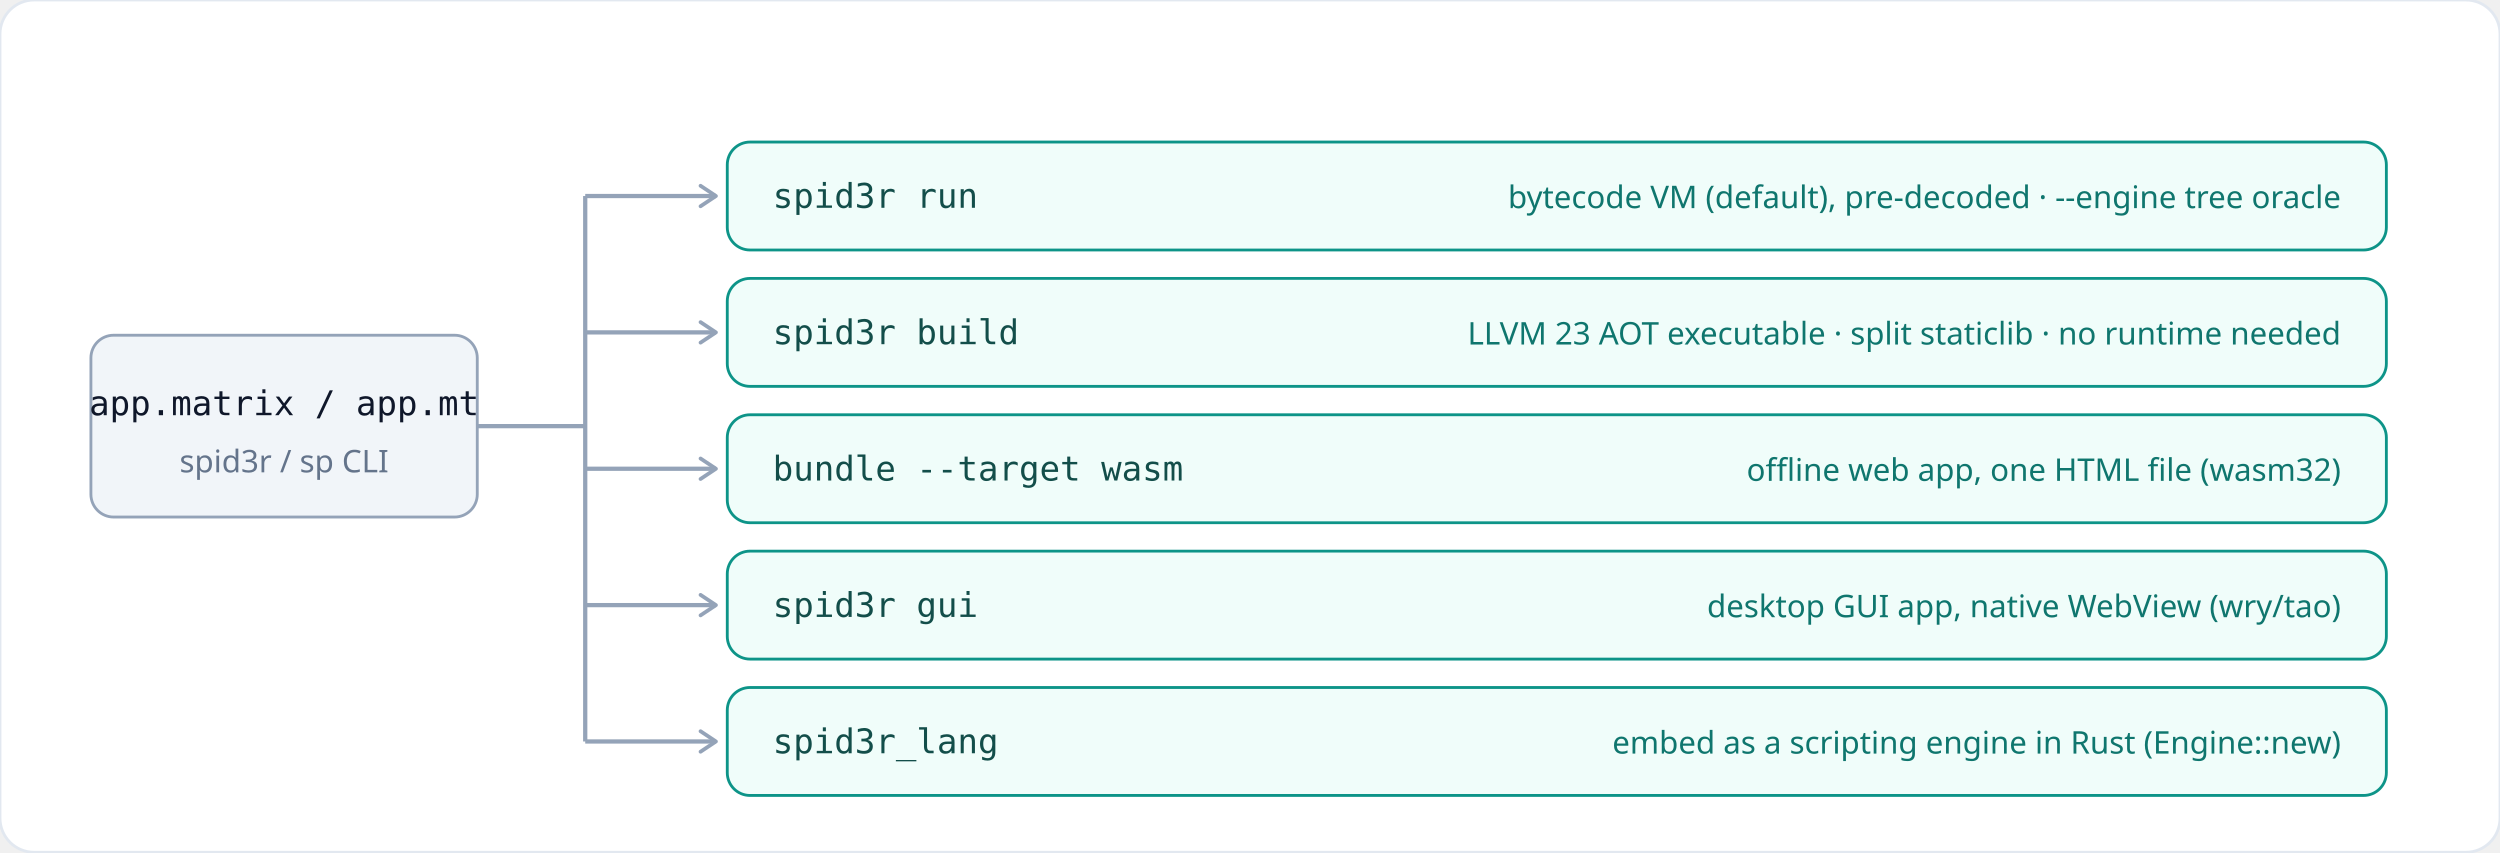
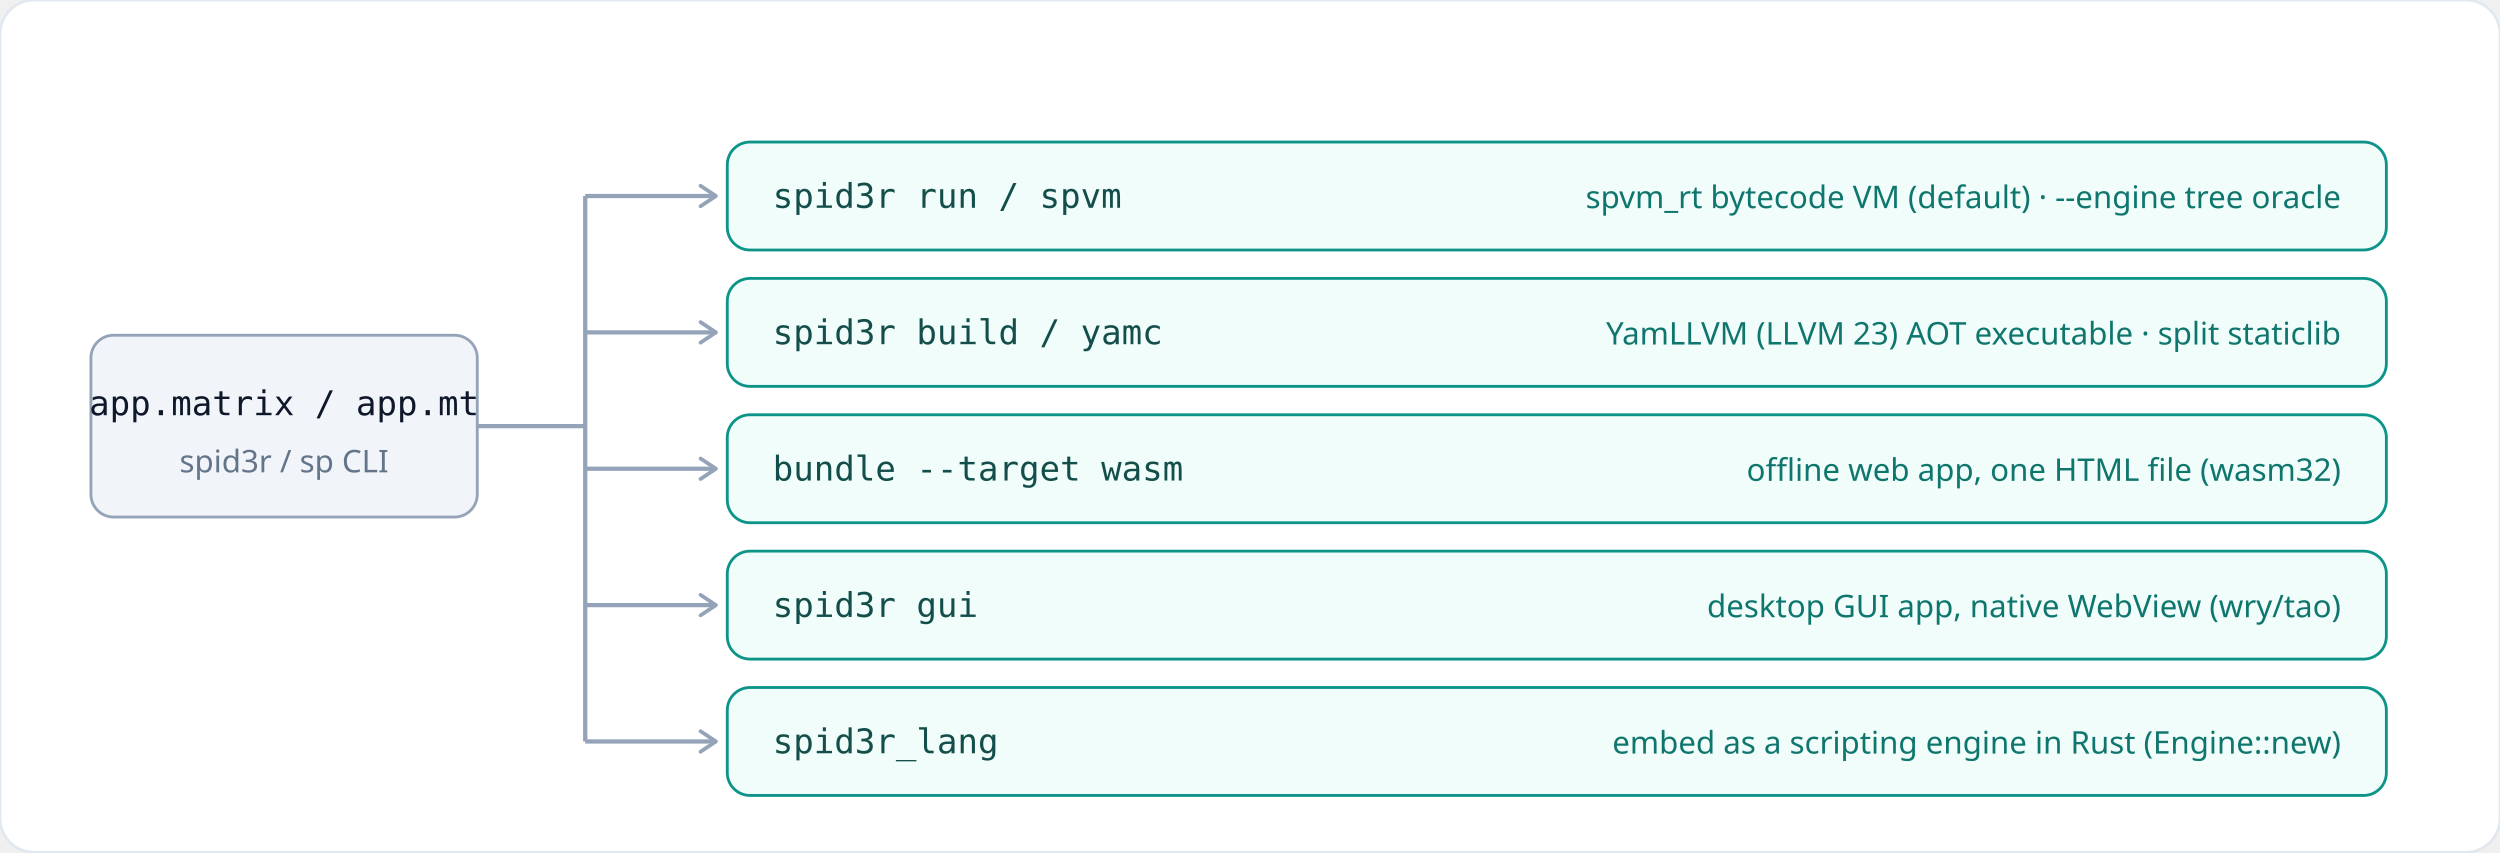
<svg xmlns="http://www.w3.org/2000/svg" viewBox="0 0 880 300" width="880" height="300" role="img">
  <defs>
    <marker id="c" viewBox="0 0 10 10" refX="8" refY="5" markerWidth="6" markerHeight="6" orient="auto-start-reverse">
      <path d="M2 1L8 5L2 9" fill="none" stroke="#94A3B8" stroke-width="1.5" stroke-linecap="round" stroke-linejoin="round" />
    </marker>
  </defs>
  <rect x="0" y="0" width="880" height="300" rx="12" fill="#FFFFFF" stroke="#E2E8F0" stroke-width="1" />
  <rect x="32" y="118" width="136" height="64" rx="8" fill="#F1F5F9" stroke="#94A3B8" stroke-width="1" />
  <text x="100" y="142" text-anchor="middle" dominant-baseline="central" font-family="ui-monospace, SFMono-Regular, Menlo, Consolas, monospace" font-size="12" fill="#0F172A">app.matrix / app.mt</text>
  <text x="100" y="162" text-anchor="middle" dominant-baseline="central" font-family="ui-sans-serif, system-ui, sans-serif" font-size="11" fill="#64748B">spid3r / sp CLI</text>
  <path d="M168 150 L206 150" fill="none" stroke="#94A3B8" stroke-width="1.5" />
  <path d="M206 69 L206 261" fill="none" stroke="#94A3B8" stroke-width="1.5" />
  <path d="M206 69 L252 69" fill="none" stroke="#94A3B8" stroke-width="1.5" marker-end="url(#c)" />
  <path d="M206 117 L252 117" fill="none" stroke="#94A3B8" stroke-width="1.5" marker-end="url(#c)" />
  <path d="M206 165 L252 165" fill="none" stroke="#94A3B8" stroke-width="1.5" marker-end="url(#c)" />
  <path d="M206 213 L252 213" fill="none" stroke="#94A3B8" stroke-width="1.5" marker-end="url(#c)" />
  <path d="M206 261 L252 261" fill="none" stroke="#94A3B8" stroke-width="1.5" marker-end="url(#c)" />
  <rect x="256" y="50" width="584" height="38" rx="8" fill="#F0FDFA" stroke="#0D9488" stroke-width="1" />
-   <text x="272" y="69" dominant-baseline="central" font-family="ui-monospace, SFMono-Regular, Menlo, Consolas, monospace" font-size="12" fill="#134E4A">spid3r run</text>
-   <text x="824" y="69" text-anchor="end" dominant-baseline="central" font-family="ui-sans-serif, system-ui, sans-serif" font-size="11" fill="#0F766E">bytecode VM (default), pre-decoded · --engine tree oracle</text>
+   <text x="272" y="69" dominant-baseline="central" font-family="ui-monospace, SFMono-Regular, Menlo, Consolas, monospace" font-size="12" fill="#134E4A">spid3r run / spvm</text>
+   <text x="824" y="69" text-anchor="end" dominant-baseline="central" font-family="ui-sans-serif, system-ui, sans-serif" font-size="11" fill="#0F766E">spvm_rt bytecode VM (default) · --engine tree oracle</text>
  <rect x="256" y="98" width="584" height="38" rx="8" fill="#F0FDFA" stroke="#0D9488" stroke-width="1" />
-   <text x="272" y="117" dominant-baseline="central" font-family="ui-monospace, SFMono-Regular, Menlo, Consolas, monospace" font-size="12" fill="#134E4A">spid3r build</text>
-   <text x="824" y="117" text-anchor="end" dominant-baseline="central" font-family="ui-sans-serif, system-ui, sans-serif" font-size="11" fill="#0F766E">LLVM 23 AOT executable · split staticlib · no runtime needed</text>
+   <text x="272" y="117" dominant-baseline="central" font-family="ui-monospace, SFMono-Regular, Menlo, Consolas, monospace" font-size="12" fill="#134E4A">spid3r build / yamc</text>
+   <text x="824" y="117" text-anchor="end" dominant-baseline="central" font-family="ui-sans-serif, system-ui, sans-serif" font-size="11" fill="#0F766E">YamLLVM (LLVM 23) AOT executable · split staticlib</text>
  <rect x="256" y="146" width="584" height="38" rx="8" fill="#F0FDFA" stroke="#0D9488" stroke-width="1" />
  <text x="272" y="165" dominant-baseline="central" font-family="ui-monospace, SFMono-Regular, Menlo, Consolas, monospace" font-size="12" fill="#134E4A">bundle --target wasm</text>
  <text x="824" y="165" text-anchor="end" dominant-baseline="central" font-family="ui-sans-serif, system-ui, sans-serif" font-size="11" fill="#0F766E">offline web app, one HTML file (wasm32)</text>
  <rect x="256" y="194" width="584" height="38" rx="8" fill="#F0FDFA" stroke="#0D9488" stroke-width="1" />
  <text x="272" y="213" dominant-baseline="central" font-family="ui-monospace, SFMono-Regular, Menlo, Consolas, monospace" font-size="12" fill="#134E4A">spid3r gui</text>
  <text x="824" y="213" text-anchor="end" dominant-baseline="central" font-family="ui-sans-serif, system-ui, sans-serif" font-size="11" fill="#0F766E">desktop GUI app, native WebView (wry/tao)</text>
  <rect x="256" y="242" width="584" height="38" rx="8" fill="#F0FDFA" stroke="#0D9488" stroke-width="1" />
  <text x="272" y="261" dominant-baseline="central" font-family="ui-monospace, SFMono-Regular, Menlo, Consolas, monospace" font-size="12" fill="#134E4A">spid3r_lang</text>
  <text x="824" y="261" text-anchor="end" dominant-baseline="central" font-family="ui-sans-serif, system-ui, sans-serif" font-size="11" fill="#0F766E">embed as a scripting engine in Rust (Engine::new)</text>
</svg>
